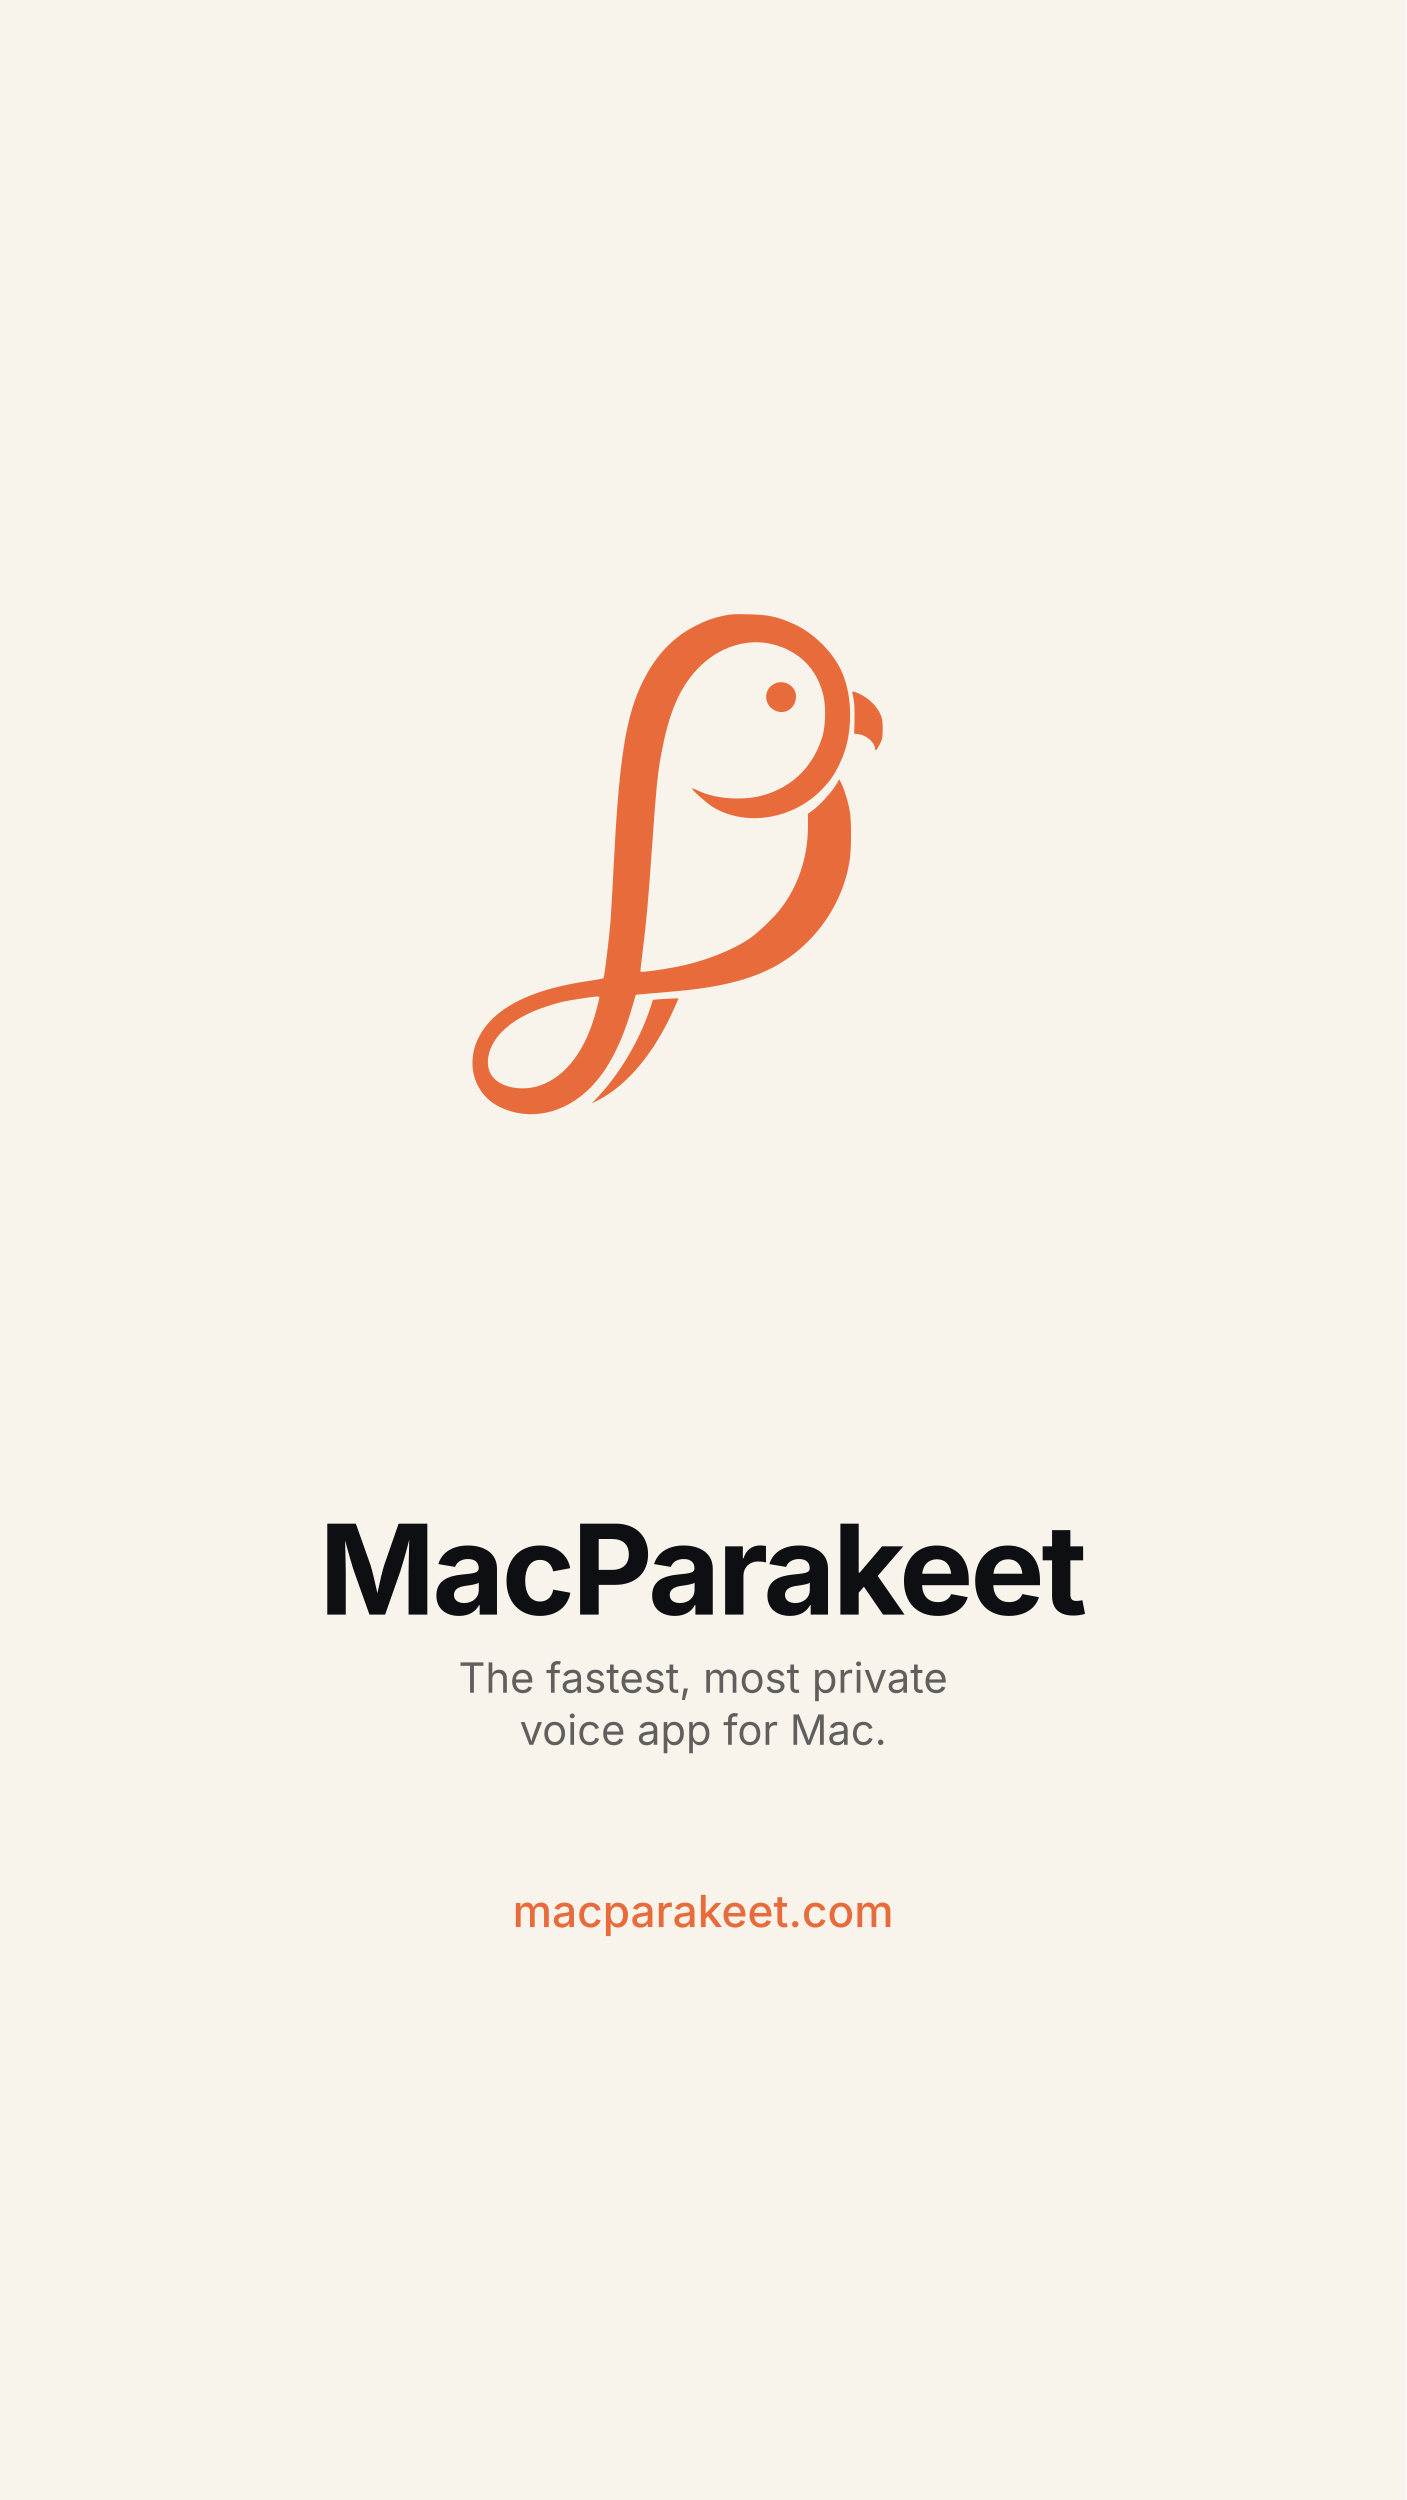
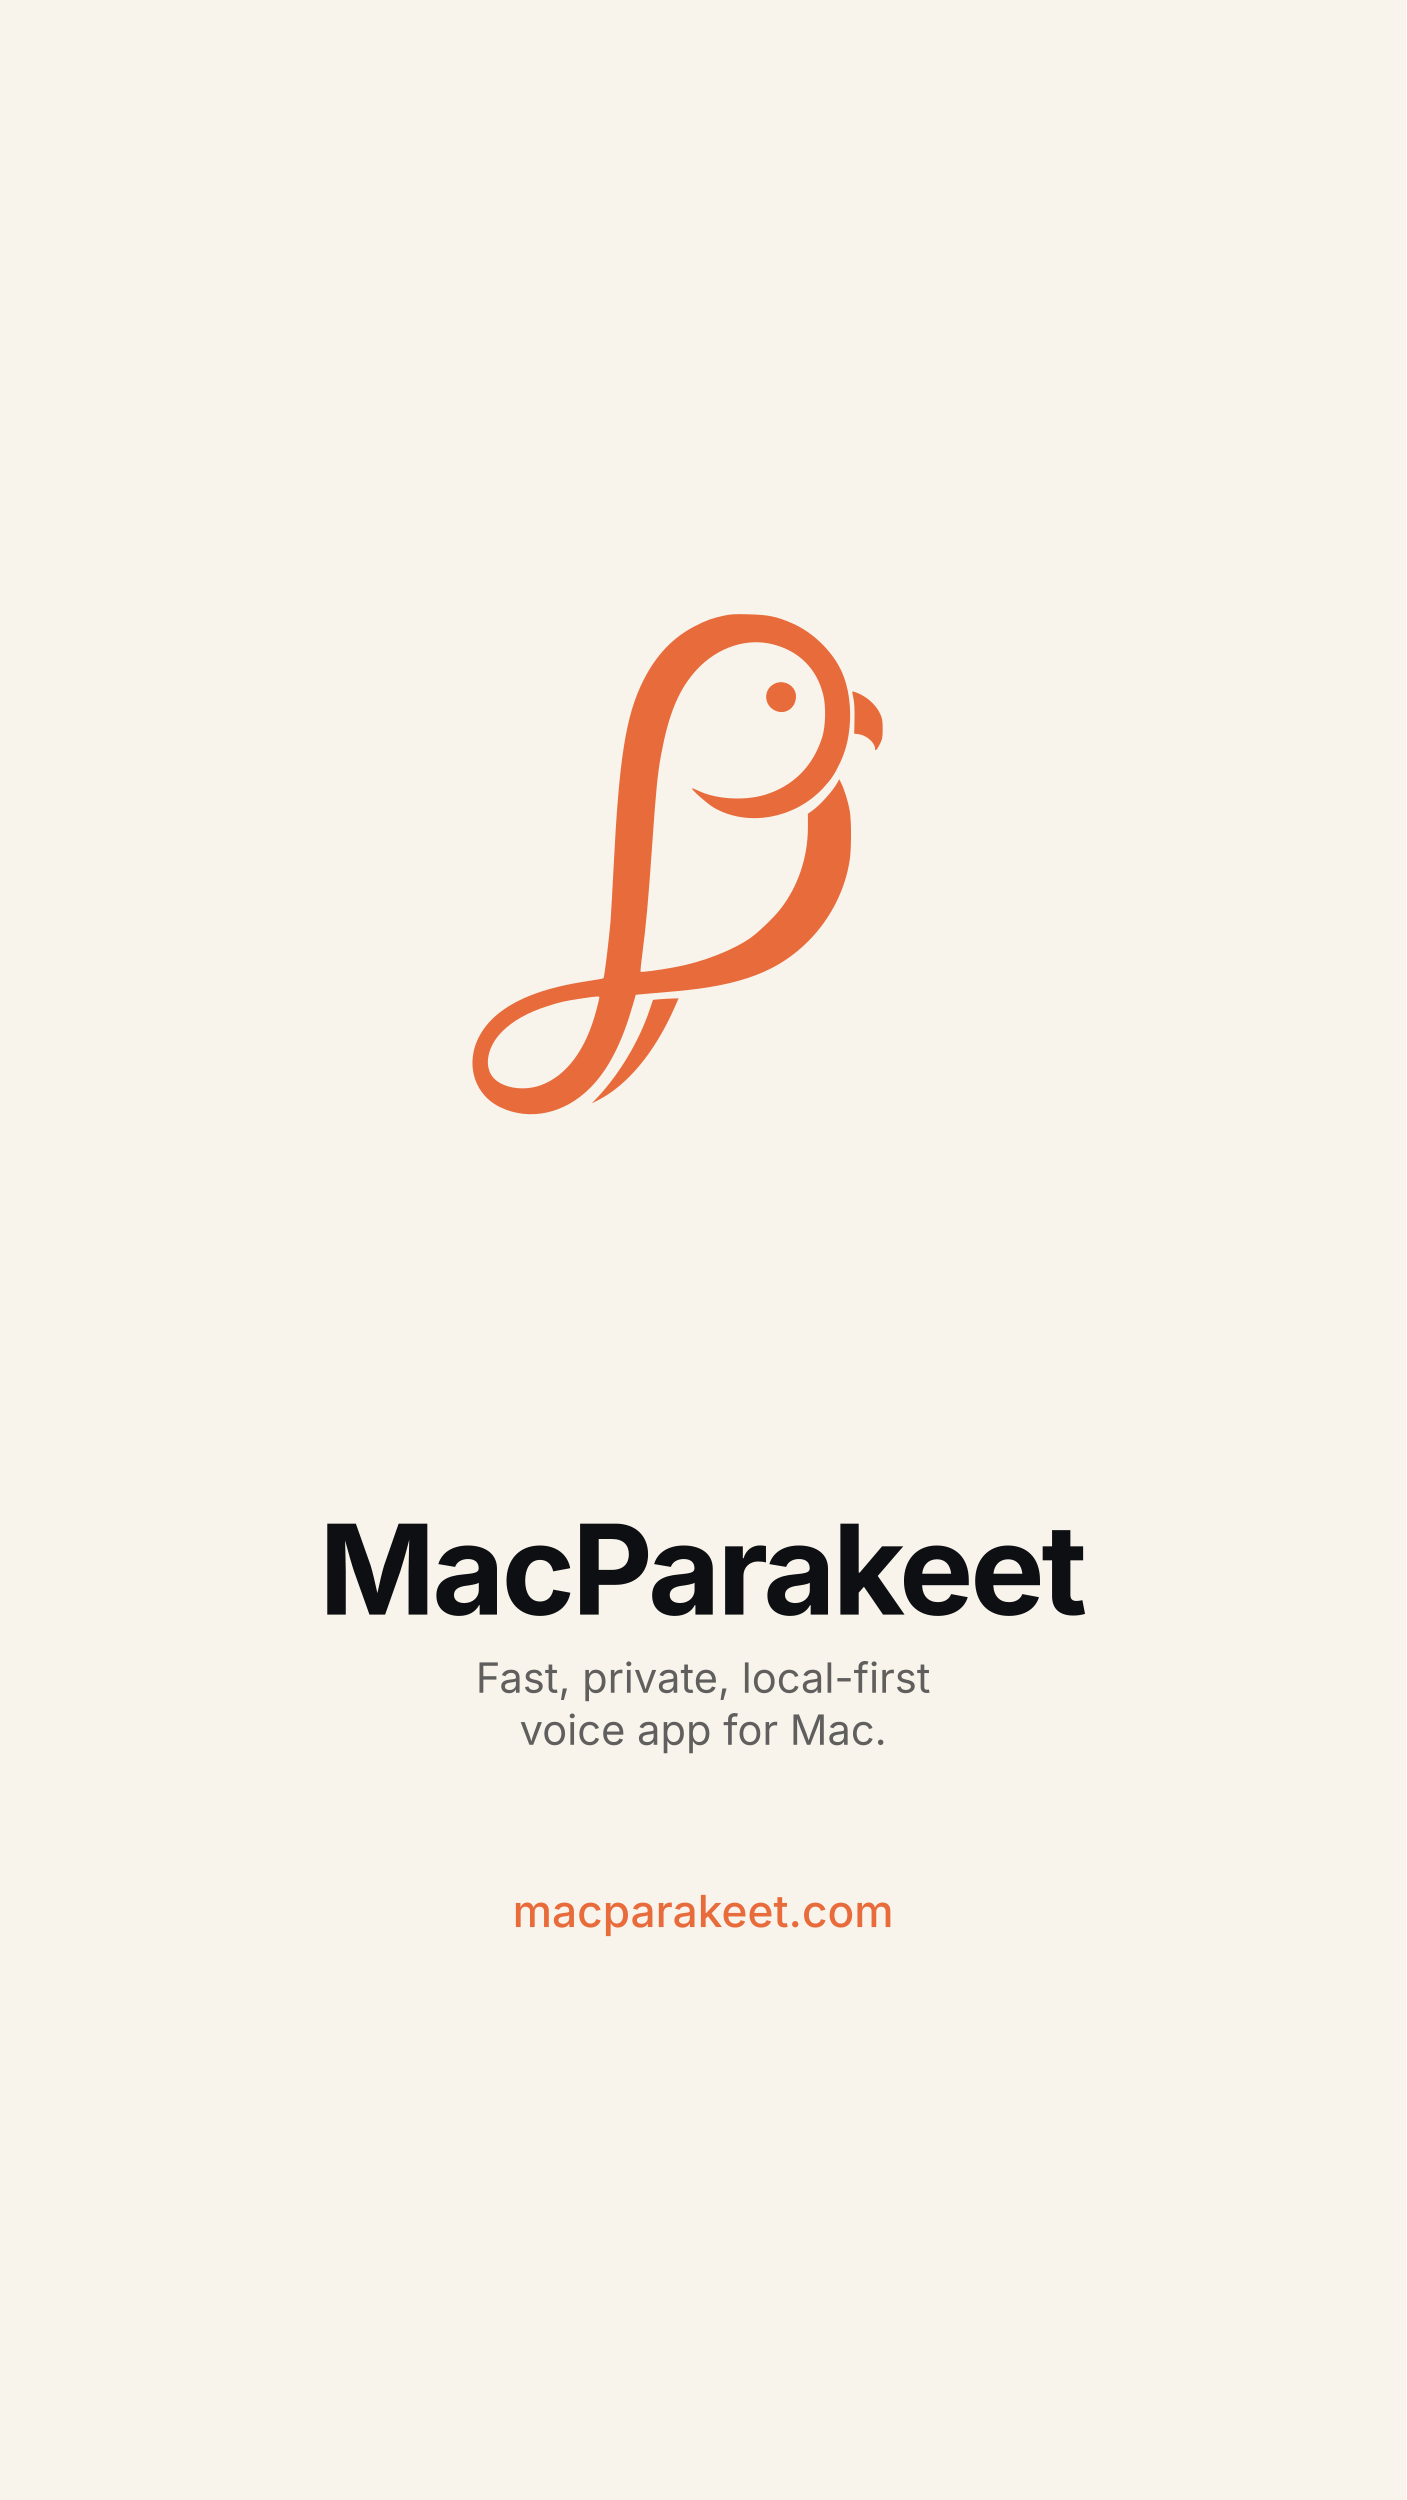
<svg xmlns="http://www.w3.org/2000/svg" viewBox="0 0 1080 1920" role="img" aria-label="MacParakeet">
  <defs>
    <symbol id="bird" viewBox="0 0 1024 1024" preserveAspectRatio="xMidYMid meet">
      <path fill="currentColor" fill-rule="evenodd" d="M 532.0 246.9 c -11.7 2.6 -16.9 4.5 -28.0 10.2 -21.6 11.0 -38.3 28.6 -50.8 53.5 -17.2 34.4 -23.8 75.8 -29.2 183.4 -1.1 22.3 -2.5 46.1 -3.0 53.0 -1.4 17.2 -6.1 55.3 -6.9 56.2 -0.3 0.4 -7.1 1.6 -15.1 2.8 -40.0 5.9 -68.5 16.2 -88.1 31.8 -13.7 10.9 -22.8 25.6 -25.0 40.4 -3.5 22.0 7.0 42.4 26.5 51.8 29.0 13.9 63.2 6.6 88.6 -19.0 17.6 -17.6 31.3 -44.2 41.9 -81.5 l 2.9 -10.0 13.3 -1.2 c 7.4 -0.6 19.3 -1.7 26.4 -2.3 64.1 -5.7 100.5 -19.6 130.1 -49.4 21.8 -21.9 36.3 -50.7 40.6 -80.2 1.6 -11.3 1.6 -37.7 0.0 -47.4 -1.4 -8.6 -5.4 -21.5 -8.4 -27.4 l -2.0 -4.0 -1.6 3.0 c -4.3 8.2 -17.7 23.1 -25.7 28.5 l -3.5 2.4 0.0 13.4 c 0.0 29.8 -10.0 59.0 -27.8 81.3 -6.9 8.6 -20.3 21.4 -28.5 27.3 -17.5 12.3 -47.6 24.0 -74.6 28.9 -16.8 3.1 -32.9 5.2 -33.6 4.4 -0.3 -0.3 0.6 -9.1 2.0 -19.6 3.4 -25.9 5.8 -52.5 9.4 -104.7 3.7 -53.4 5.4 -70.8 8.7 -88.5 7.7 -41.7 17.9 -65.8 36.0 -85.0 20.1 -21.2 48.5 -30.5 74.0 -24.0 25.9 6.6 43.4 24.3 49.5 49.8 2.8 11.6 2.3 31.1 -1.1 41.7 -9.0 28.4 -28.5 47.9 -56.2 56.4 -20.1 6.1 -48.3 4.4 -65.3 -3.9 -3.3 -1.6 -6.2 -2.7 -6.4 -2.4 -1.0 1.0 14.8 15.0 21.0 18.7 33.2 19.5 79.5 11.4 107.7 -18.8 7.9 -8.4 11.5 -13.7 16.7 -24.8 5.4 -11.5 8.2 -21.9 9.5 -36.0 1.8 -18.8 -1.0 -38.5 -7.4 -53.1 -9.0 -20.3 -28.4 -39.4 -49.1 -48.3 -15.5 -6.7 -23.1 -8.3 -42.5 -8.8 -13.7 -0.4 -17.9 -0.2 -25.0 1.4 z m -122.0 375.3 c 0.0 0.7 -1.3 6.4 -3.0 12.5 -10.2 39.0 -29.5 64.8 -55.1 73.9 -17.0 5.9 -37.5 2.5 -46.3 -7.8 -9.5 -11.1 -5.7 -30.7 8.9 -45.2 10.4 -10.4 24.5 -18.4 43.5 -24.6 13.0 -4.3 18.4 -5.5 35.5 -8.0 15.0 -2.2 16.5 -2.3 16.5 -0.8 z" />
      <path fill="currentColor" d="M 582.0 313.8 c -10.7 5.3 -10.7 20.4 0.1 26.0 10.1 5.3 21.0 -1.7 21.2 -13.5 0.1 -10.4 -11.7 -17.4 -21.3 -12.5 z" />
      <path fill="currentColor" d="M 659.7 327.7 c 1.0 4.7 1.3 11.2 1.1 21.0 l -0.3 14.1 4.6 0.6 c 7.5 1.0 15.9 8.4 15.9 14.1 0.0 3.1 1.9 1.4 4.7 -4.3 2.5 -5.0 2.8 -6.8 2.8 -15.2 0.0 -8.1 -0.4 -10.3 -2.6 -15.0 -4.5 -9.5 -14.5 -17.9 -25.5 -21.4 -2.2 -0.7 -2.2 -0.6 -0.7 6.1 z" />
      <path fill="currentColor" d="M 469.1 623.9 l -6.4 0.6 -3.2 9.5 c -10.2 30.6 -29.7 63.4 -51.4 86.4 l -5.6 5.9 5.5 -2.8 c 29.1 -14.5 56.2 -47.0 75.5 -90.5 l 4.4 -10.0 -6.2 0.2 c -3.4 0.1 -9.1 0.4 -12.6 0.7 z" />
    </symbol>
  </defs>
  <rect width="1080" height="1920" fill="#F8F4EC" />
  <use href="#bird" x="140" y="280" width="800" height="800" color="#E86B3B" />
  <g font-family="-apple-system, 'SF Pro Display', 'Helvetica Neue', sans-serif" fill="#0E0F12">
    <text x="540" y="1240" font-size="96" font-weight="700" letter-spacing="-2.5" text-anchor="middle">MacParakeet</text>
-     <text x="540" y="1300" font-size="32" font-weight="400" opacity="0.65" text-anchor="middle">The fastest, most private</text>
+     <text x="540" y="1300" font-size="32" font-weight="400" opacity="0.65" text-anchor="middle">Fast, private, local-first</text>
    <text x="540" y="1340" font-size="32" font-weight="400" opacity="0.65" text-anchor="middle">voice app for Mac.</text>
    <text x="540" y="1480" font-size="34" font-weight="500" fill="#E86B3B" text-anchor="middle">macparakeet.com</text>
  </g>
</svg>
